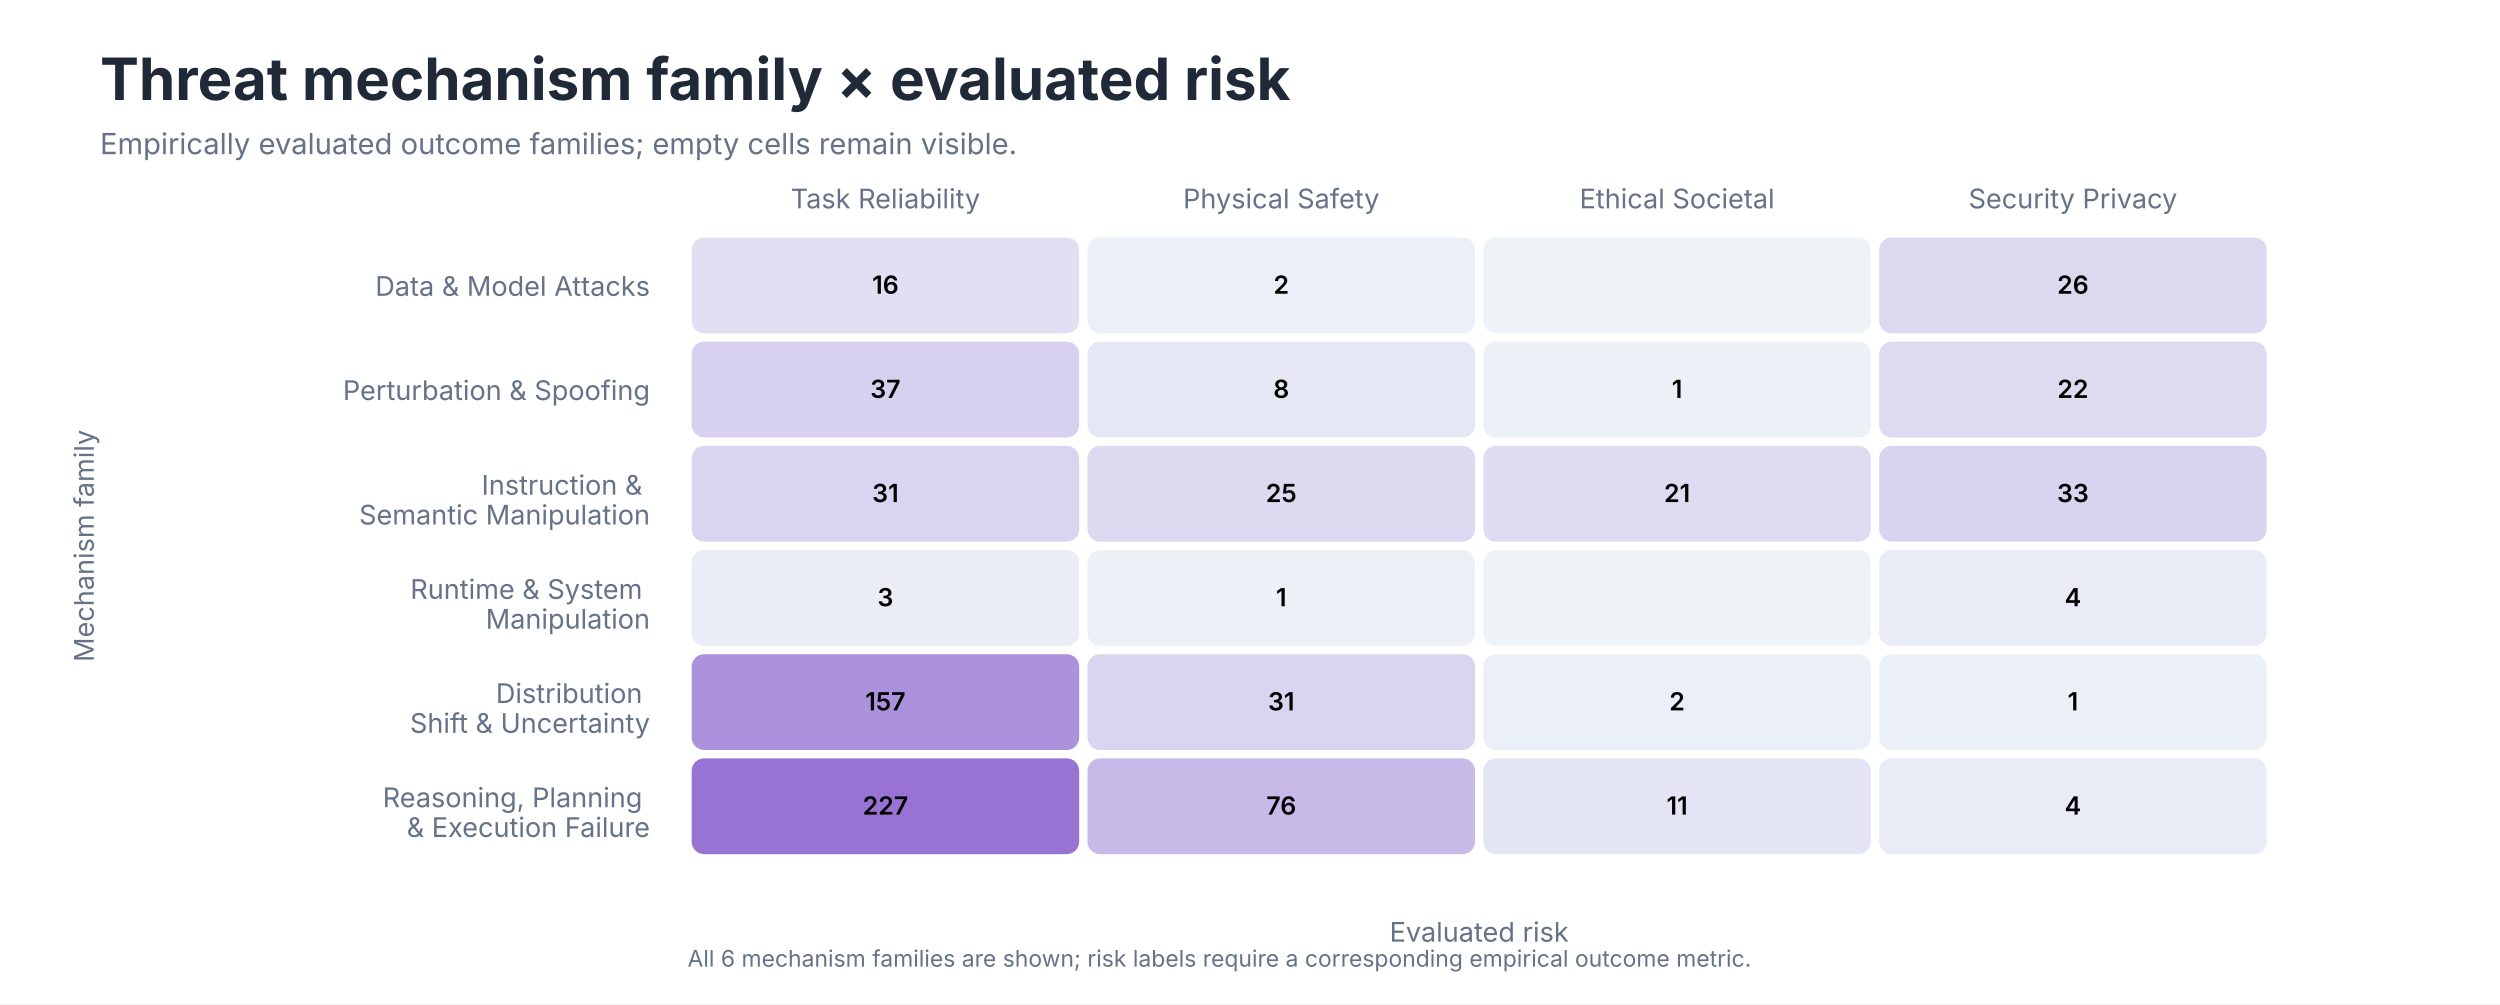
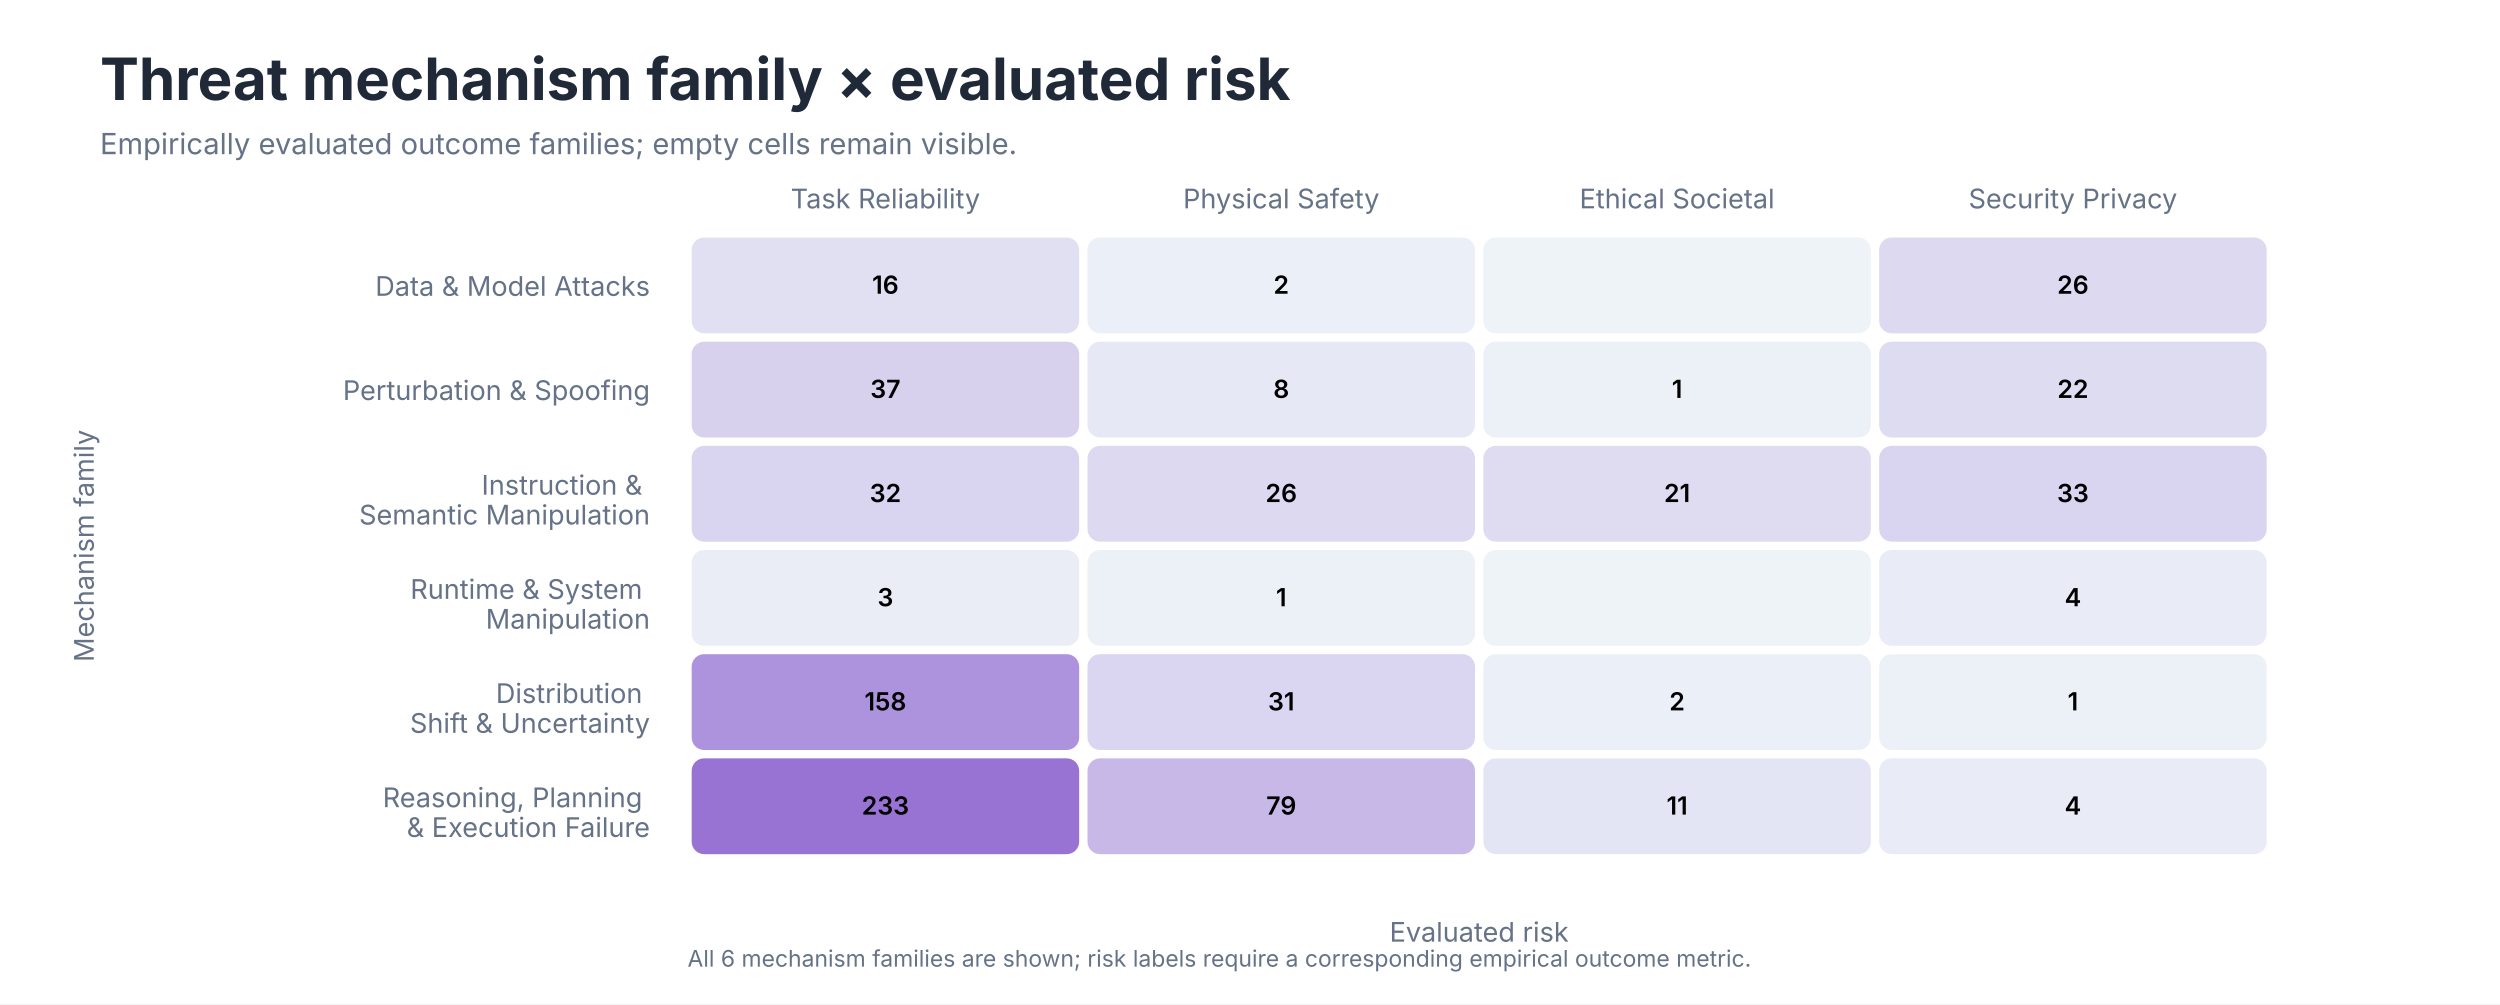
<svg xmlns="http://www.w3.org/2000/svg" role="img" aria-labelledby="title desc" viewBox="0 0 1200 482">
  <style>
text { font-family: -apple-system, BlinkMacSystemFont, 'Segoe UI', sans-serif; }
.title { font-size: 28px; font-weight: 650; fill: #202938; }
.subtitle { font-size: 14px; fill: #657287; }
.axis { font-size: 13px; fill: #657287; }
.label { font-size: 13px; fill: #202938; }
.small { font-size: 11px; fill: #657287; }
</style>
  <rect width="1200" height="482" fill="#FFFFFF" />
  <text class="title" x="48" y="48">Threat mechanism family × evaluated risk</text>
  <text class="subtitle" x="48" y="74">Empirically evaluated outcome families; empty cells remain visible.</text>
  <text class="axis" x="425.0" y="100" text-anchor="middle">Task Reliability</text>
  <text class="axis" x="615.0" y="100" text-anchor="middle">Physical Safety</text>
  <text class="axis" x="805.0" y="100" text-anchor="middle">Ethical Societal</text>
  <text class="axis" x="995.0" y="100" text-anchor="middle">Security Privacy</text>
  <text class="axis" text-anchor="end" x="312.0" y="142.0">Data &amp; Model Attacks</text>
  <rect x="332" y="114" width="186" height="46" rx="6" fill="#E1E0F3" />
  <text x="425.0" y="141.0" text-anchor="middle" font-size="12" font-weight="600" fill="#000000">16</text>
  <rect x="522" y="114" width="186" height="46" rx="6" fill="#EBEFF7" />
  <text x="615.0" y="141.0" text-anchor="middle" font-size="12" font-weight="600" fill="#000000">2</text>
  <rect x="712" y="114" width="186" height="46" rx="6" fill="#EEF3F8" />
  <text x="805.0" y="141.0" text-anchor="middle" font-size="12" font-weight="600" fill="#000000" />
-   <rect x="902" y="114" width="186" height="46" rx="6" fill="#DCD8F0" />
+   <rect x="902" y="114" width="186" height="46" rx="6" fill="#DCD9F1" />
  <text x="995.0" y="141.0" text-anchor="middle" font-size="12" font-weight="600" fill="#000000">26</text>
  <text class="axis" text-anchor="end" x="312.0" y="192.0">Perturbation &amp; Spoofing</text>
-   <rect x="332" y="164" width="186" height="46" rx="6" fill="#D7D0EE" />
+   <rect x="332" y="164" width="186" height="46" rx="6" fill="#D7D1EE" />
  <text x="425.0" y="191.0" text-anchor="middle" font-size="12" font-weight="600" fill="#000000">37</text>
-   <rect x="522" y="164" width="186" height="46" rx="6" fill="#E6E7F5" />
+   <rect x="522" y="164" width="186" height="46" rx="6" fill="#E6E8F5" />
  <text x="615.0" y="191.0" text-anchor="middle" font-size="12" font-weight="600" fill="#000000">8</text>
  <rect x="712" y="164" width="186" height="46" rx="6" fill="#ECF0F7" />
  <text x="805.0" y="191.0" text-anchor="middle" font-size="12" font-weight="600" fill="#000000">1</text>
-   <rect x="902" y="164" width="186" height="46" rx="6" fill="#DEDBF1" />
+   <rect x="902" y="164" width="186" height="46" rx="6" fill="#DEDCF1" />
  <text x="995.0" y="191.0" text-anchor="middle" font-size="12" font-weight="600" fill="#000000">22</text>
  <text class="axis" text-anchor="end" x="312.0" y="242.0">
    <tspan x="312.0" dy="-0.35em">Instruction &amp;</tspan>
    <tspan x="312.0" dy="1.1em">Semantic Manipulation</tspan>
  </text>
  <rect x="332" y="214" width="186" height="46" rx="6" fill="#D9D4EF" />
-   <text x="425.0" y="241.0" text-anchor="middle" font-size="12" font-weight="600" fill="#000000">31</text>
+   <text x="425.0" y="241.0" text-anchor="middle" font-size="12" font-weight="600" fill="#000000">32</text>
  <rect x="522" y="214" width="186" height="46" rx="6" fill="#DCD9F1" />
-   <text x="615.0" y="241.0" text-anchor="middle" font-size="12" font-weight="600" fill="#000000">25</text>
+   <text x="615.0" y="241.0" text-anchor="middle" font-size="12" font-weight="600" fill="#000000">26</text>
  <rect x="712" y="214" width="186" height="46" rx="6" fill="#DFDCF2" />
  <text x="805.0" y="241.0" text-anchor="middle" font-size="12" font-weight="600" fill="#000000">21</text>
-   <rect x="902" y="214" width="186" height="46" rx="6" fill="#D9D3EF" />
+   <rect x="902" y="214" width="186" height="46" rx="6" fill="#D9D4EF" />
  <text x="995.0" y="241.0" text-anchor="middle" font-size="12" font-weight="600" fill="#000000">33</text>
  <text class="axis" text-anchor="end" x="312.0" y="292.0">
    <tspan x="312.0" dy="-0.35em">Runtime &amp; System</tspan>
    <tspan x="312.0" dy="1.1em">Manipulation</tspan>
  </text>
  <rect x="332" y="264" width="186" height="46" rx="6" fill="#EAEDF6" />
  <text x="425.0" y="291.0" text-anchor="middle" font-size="12" font-weight="600" fill="#000000">3</text>
  <rect x="522" y="264" width="186" height="46" rx="6" fill="#ECF0F7" />
  <text x="615.0" y="291.0" text-anchor="middle" font-size="12" font-weight="600" fill="#000000">1</text>
  <rect x="712" y="264" width="186" height="46" rx="6" fill="#EEF3F8" />
  <text x="805.0" y="291.0" text-anchor="middle" font-size="12" font-weight="600" fill="#000000" />
  <rect x="902" y="264" width="186" height="46" rx="6" fill="#E9ECF6" />
  <text x="995.0" y="291.0" text-anchor="middle" font-size="12" font-weight="600" fill="#000000">4</text>
  <text class="axis" text-anchor="end" x="312.0" y="342.0">
    <tspan x="312.0" dy="-0.35em">Distribution</tspan>
    <tspan x="312.0" dy="1.1em">Shift &amp; Uncertainty</tspan>
  </text>
-   <rect x="332" y="314" width="186" height="46" rx="6" fill="#AC91DC" />
-   <text x="425.0" y="341.0" text-anchor="middle" font-size="12" font-weight="600" fill="#000000">157</text>
-   <rect x="522" y="314" width="186" height="46" rx="6" fill="#D9D4EF" />
+   <rect x="332" y="314" width="186" height="46" rx="6" fill="#AD92DD" />
+   <text x="425.0" y="341.0" text-anchor="middle" font-size="12" font-weight="600" fill="#000000">158</text>
+   <rect x="522" y="314" width="186" height="46" rx="6" fill="#DAD5F0" />
  <text x="615.0" y="341.0" text-anchor="middle" font-size="12" font-weight="600" fill="#000000">31</text>
  <rect x="712" y="314" width="186" height="46" rx="6" fill="#EBEFF7" />
  <text x="805.0" y="341.0" text-anchor="middle" font-size="12" font-weight="600" fill="#000000">2</text>
  <rect x="902" y="314" width="186" height="46" rx="6" fill="#ECF0F7" />
  <text x="995.0" y="341.0" text-anchor="middle" font-size="12" font-weight="600" fill="#000000">1</text>
  <text class="axis" text-anchor="end" x="312.0" y="392.0">
    <tspan x="312.0" dy="-0.35em">Reasoning, Planning</tspan>
    <tspan x="312.0" dy="1.1em">&amp; Execution Failure</tspan>
  </text>
  <rect x="332" y="364" width="186" height="46" rx="6" fill="#9873D4" />
-   <text x="425.0" y="391.0" text-anchor="middle" font-size="12" font-weight="600" fill="#000000">227</text>
-   <rect x="522" y="364" width="186" height="46" rx="6" fill="#C7B9E8" />
-   <text x="615.0" y="391.0" text-anchor="middle" font-size="12" font-weight="600" fill="#000000">76</text>
+   <text x="425.0" y="391.0" text-anchor="middle" font-size="12" font-weight="600" fill="#000000">233</text>
+   <rect x="522" y="364" width="186" height="46" rx="6" fill="#C7B8E7" />
+   <text x="615.0" y="391.0" text-anchor="middle" font-size="12" font-weight="600" fill="#000000">79</text>
  <rect x="712" y="364" width="186" height="46" rx="6" fill="#E4E5F4" />
  <text x="805.0" y="391.0" text-anchor="middle" font-size="12" font-weight="600" fill="#000000">11</text>
  <rect x="902" y="364" width="186" height="46" rx="6" fill="#E9ECF6" />
  <text x="995.0" y="391.0" text-anchor="middle" font-size="12" font-weight="600" fill="#000000">4</text>
  <text class="axis" x="710.0" y="452" text-anchor="middle">Evaluated risk</text>
  <text class="axis" transform="translate(45 262.0) rotate(-90)" text-anchor="middle">Mechanism family</text>
  <text class="small" x="330" y="464">All 6 mechanism families are shown; risk labels require a corresponding empirical outcome metric.</text>
</svg>
